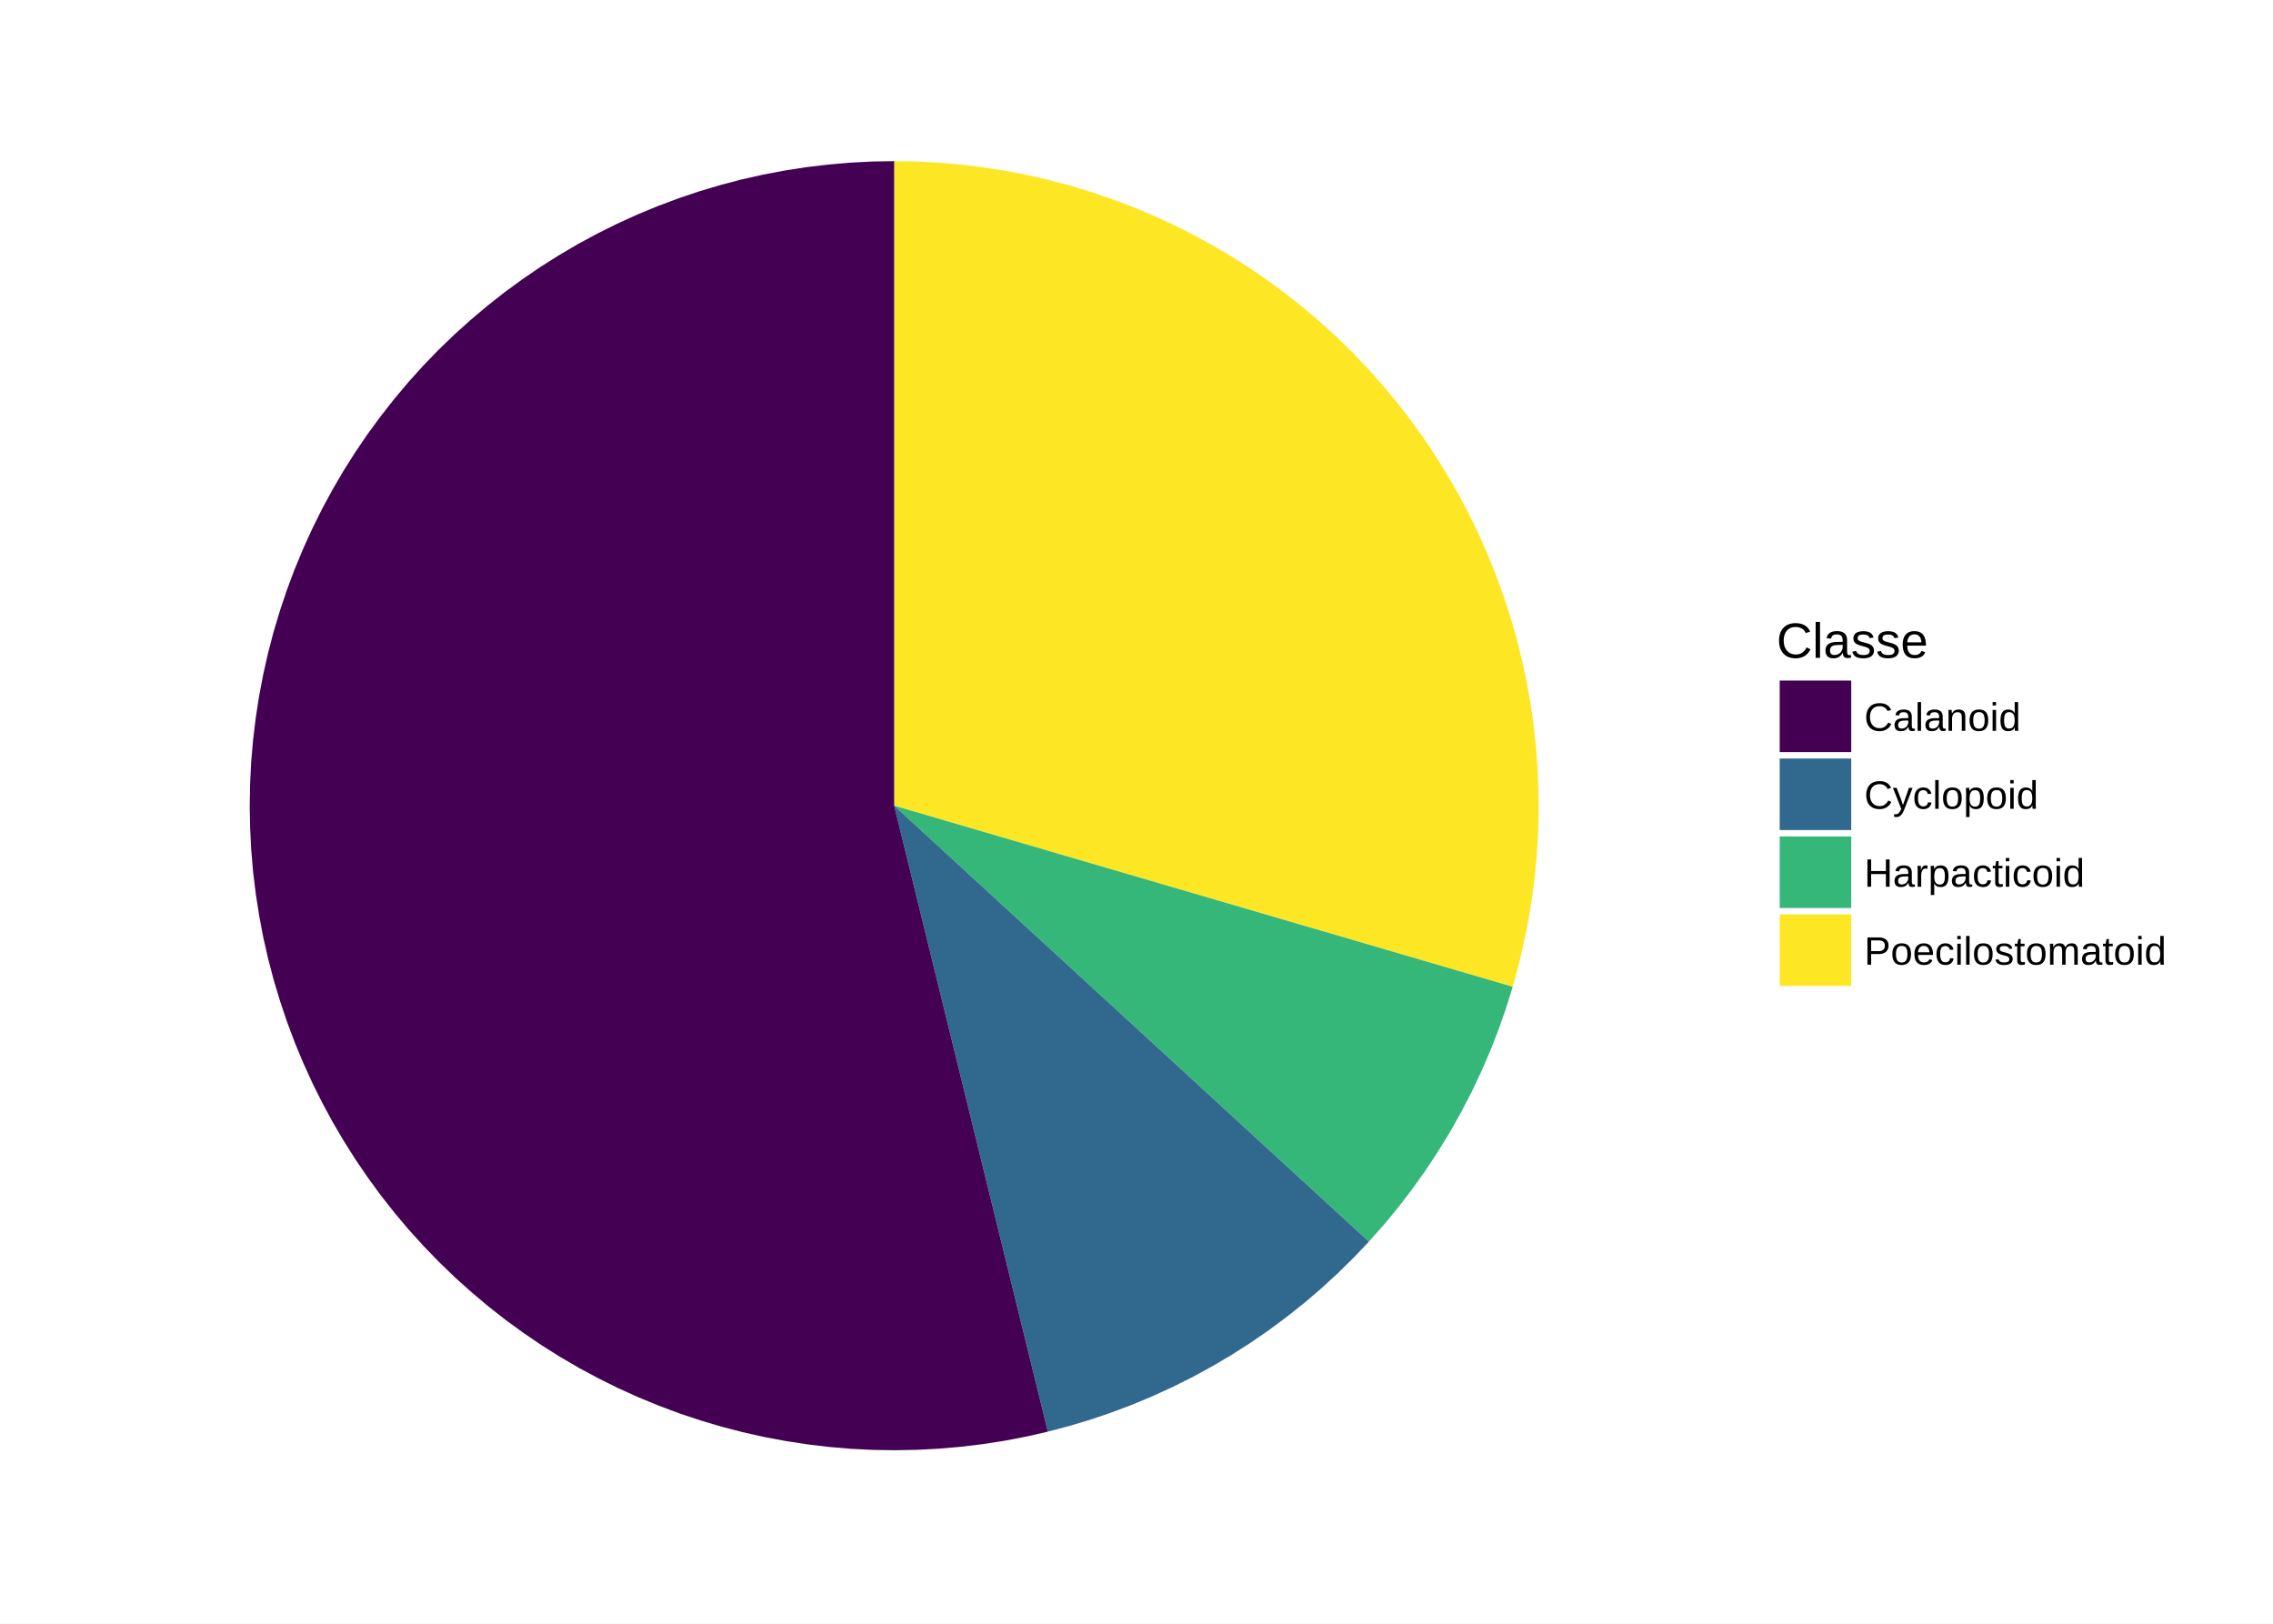
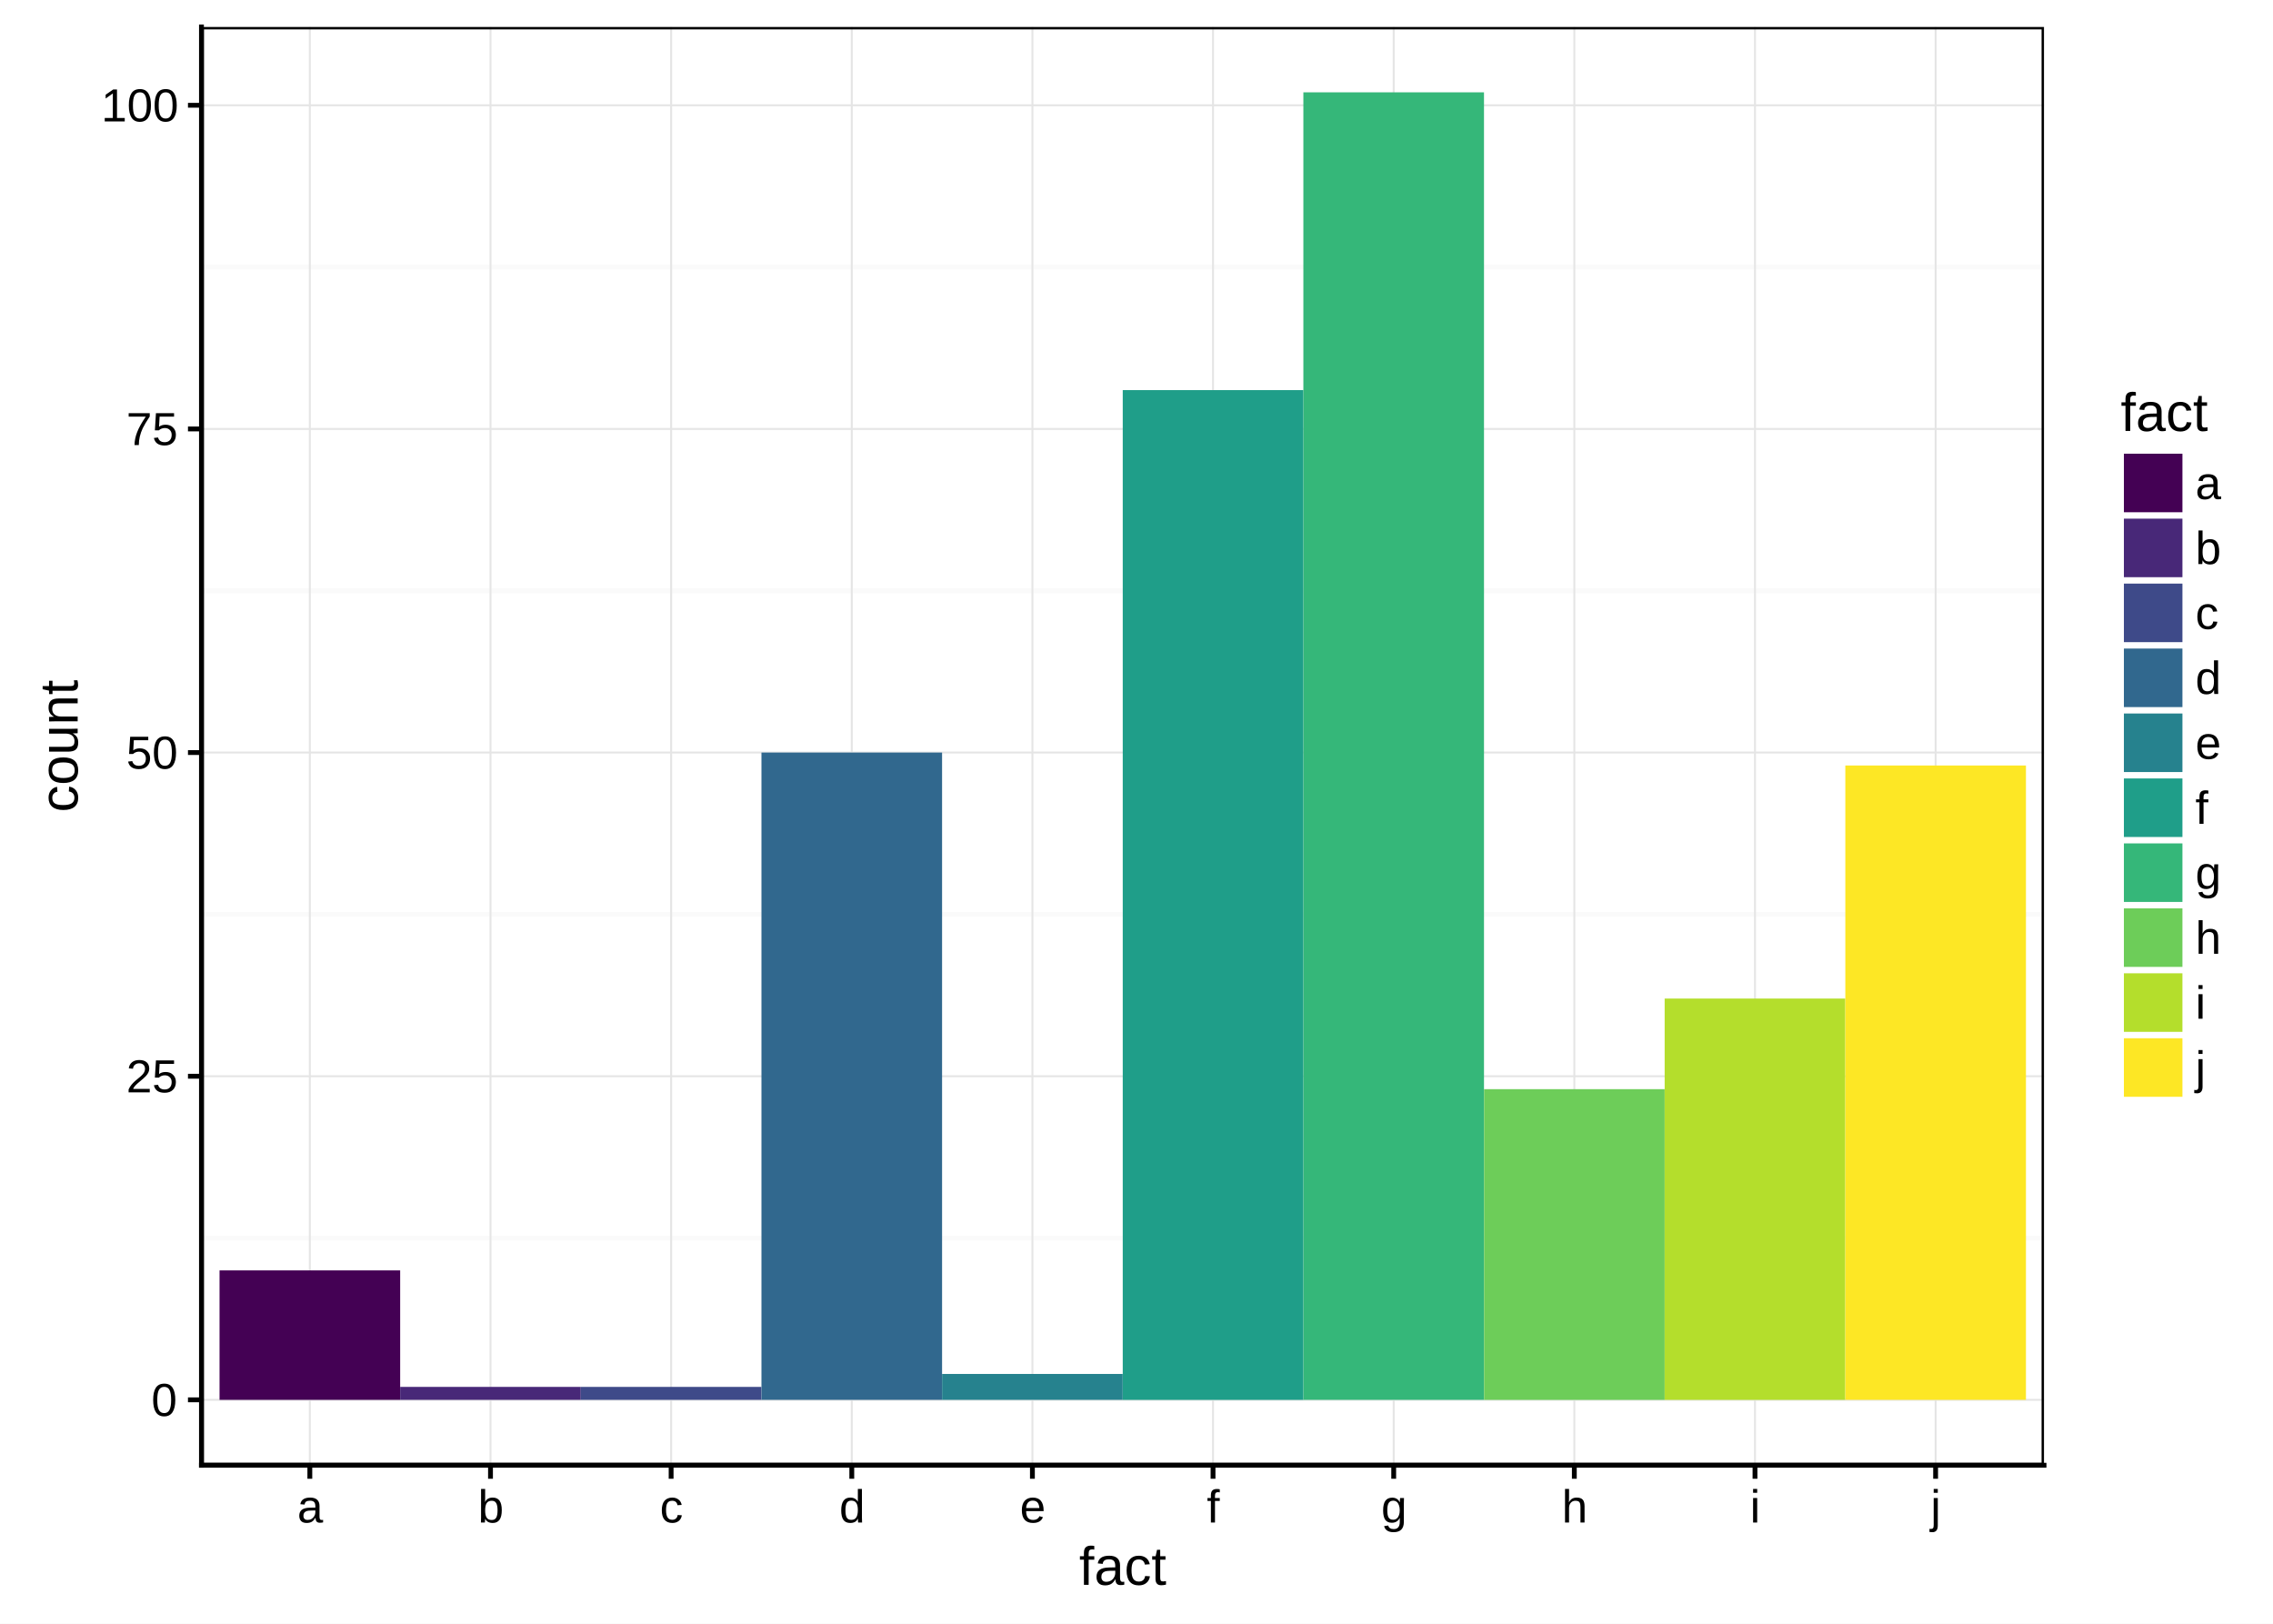
<svg xmlns="http://www.w3.org/2000/svg" viewBox="0 0 504.00 360.00">
  <defs>
    <style type="text/css">
    line, polyline, path, rect, circle {
      fill: none;
      stroke: #000000;
      stroke-linecap: round;
      stroke-linejoin: round;
      stroke-miterlimit: 10.00;
    }
  </style>
  </defs>
  <rect width="100%" height="100%" style="stroke: none; fill: #FFFFFF;" />
+   <rect x="0.00" y="0.00" width="504.00" height="360.00" style="stroke-width: 0.00; stroke: none;" />
  <defs>
-     <clipPath id="cpMTYuOTAzNHw0ODcuMDk3fDM2MHww">
-       <rect x="16.90" y="0.00" width="470.19" height="360.00" />
+     <clipPath id="cpNDQuNjcwM3w0NTMuMjI1fDMyNC44NTh8NS45Nzc1OA==">
+       <rect x="44.67" y="5.98" width="408.55" height="318.88" />
    </clipPath>
  </defs>
+   <rect x="44.67" y="5.98" width="408.55" height="318.88" style="stroke-width: 0.00; stroke: none; fill: #FFFFFF;" clip-path="url(#cpNDQuNjcwM3w0NTMuMjI1fDMyNC44NTh8NS45Nzc1OA==)" />
+   <polyline points="44.67,274.49 453.23,274.49 " style="stroke-width: 1.07; stroke: #FAFAFA; stroke-linecap: butt;" clip-path="url(#cpNDQuNjcwM3w0NTMuMjI1fDMyNC44NTh8NS45Nzc1OA==)" />
+   <polyline points="44.67,202.73 453.23,202.73 " style="stroke-width: 1.07; stroke: #FAFAFA; stroke-linecap: butt;" clip-path="url(#cpNDQuNjcwM3w0NTMuMjI1fDMyNC44NTh8NS45Nzc1OA==)" />
+   <polyline points="44.67,130.98 453.23,130.98 " style="stroke-width: 1.07; stroke: #FAFAFA; stroke-linecap: butt;" clip-path="url(#cpNDQuNjcwM3w0NTMuMjI1fDMyNC44NTh8NS45Nzc1OA==)" />
+   <polyline points="44.67,59.22 453.23,59.22 " style="stroke-width: 1.07; stroke: #FAFAFA; stroke-linecap: butt;" clip-path="url(#cpNDQuNjcwM3w0NTMuMjI1fDMyNC44NTh8NS45Nzc1OA==)" />
+   <polyline points="44.67,310.36 453.23,310.36 " style="stroke-width: 0.43; stroke: #E5E5E5; stroke-linecap: butt;" clip-path="url(#cpNDQuNjcwM3w0NTMuMjI1fDMyNC44NTh8NS45Nzc1OA==)" />
+   <polyline points="44.67,238.61 453.23,238.61 " style="stroke-width: 0.43; stroke: #E5E5E5; stroke-linecap: butt;" clip-path="url(#cpNDQuNjcwM3w0NTMuMjI1fDMyNC44NTh8NS45Nzc1OA==)" />
+   <polyline points="44.67,166.85 453.23,166.85 " style="stroke-width: 0.43; stroke: #E5E5E5; stroke-linecap: butt;" clip-path="url(#cpNDQuNjcwM3w0NTMuMjI1fDMyNC44NTh8NS45Nzc1OA==)" />
+   <polyline points="44.67,95.10 453.23,95.10 " style="stroke-width: 0.43; stroke: #E5E5E5; stroke-linecap: butt;" clip-path="url(#cpNDQuNjcwM3w0NTMuMjI1fDMyNC44NTh8NS45Nzc1OA==)" />
+   <polyline points="44.67,23.34 453.23,23.34 " style="stroke-width: 0.43; stroke: #E5E5E5; stroke-linecap: butt;" clip-path="url(#cpNDQuNjcwM3w0NTMuMjI1fDMyNC44NTh8NS45Nzc1OA==)" />
+   <polyline points="68.70,324.86 68.70,5.98 " style="stroke-width: 0.43; stroke: #E5E5E5; stroke-linecap: butt;" clip-path="url(#cpNDQuNjcwM3w0NTMuMjI1fDMyNC44NTh8NS45Nzc1OA==)" />
+   <polyline points="108.76,324.86 108.76,5.98 " style="stroke-width: 0.43; stroke: #E5E5E5; stroke-linecap: butt;" clip-path="url(#cpNDQuNjcwM3w0NTMuMjI1fDMyNC44NTh8NS45Nzc1OA==)" />
+   <polyline points="148.81,324.86 148.81,5.98 " style="stroke-width: 0.43; stroke: #E5E5E5; stroke-linecap: butt;" clip-path="url(#cpNDQuNjcwM3w0NTMuMjI1fDMyNC44NTh8NS45Nzc1OA==)" />
+   <polyline points="188.87,324.86 188.87,5.98 " style="stroke-width: 0.43; stroke: #E5E5E5; stroke-linecap: butt;" clip-path="url(#cpNDQuNjcwM3w0NTMuMjI1fDMyNC44NTh8NS45Nzc1OA==)" />
+   <polyline points="228.92,324.86 228.92,5.98 " style="stroke-width: 0.43; stroke: #E5E5E5; stroke-linecap: butt;" clip-path="url(#cpNDQuNjcwM3w0NTMuMjI1fDMyNC44NTh8NS45Nzc1OA==)" />
+   <polyline points="268.97,324.86 268.97,5.98 " style="stroke-width: 0.43; stroke: #E5E5E5; stroke-linecap: butt;" clip-path="url(#cpNDQuNjcwM3w0NTMuMjI1fDMyNC44NTh8NS45Nzc1OA==)" />
+   <polyline points="309.03,324.86 309.03,5.98 " style="stroke-width: 0.43; stroke: #E5E5E5; stroke-linecap: butt;" clip-path="url(#cpNDQuNjcwM3w0NTMuMjI1fDMyNC44NTh8NS45Nzc1OA==)" />
+   <polyline points="349.08,324.86 349.08,5.98 " style="stroke-width: 0.43; stroke: #E5E5E5; stroke-linecap: butt;" clip-path="url(#cpNDQuNjcwM3w0NTMuMjI1fDMyNC44NTh8NS45Nzc1OA==)" />
+   <polyline points="389.14,324.86 389.14,5.98 " style="stroke-width: 0.43; stroke: #E5E5E5; stroke-linecap: butt;" clip-path="url(#cpNDQuNjcwM3w0NTMuMjI1fDMyNC44NTh8NS45Nzc1OA==)" />
+   <polyline points="429.19,324.86 429.19,5.98 " style="stroke-width: 0.43; stroke: #E5E5E5; stroke-linecap: butt;" clip-path="url(#cpNDQuNjcwM3w0NTMuMjI1fDMyNC44NTh8NS45Nzc1OA==)" />
+   <rect x="48.68" y="281.66" width="40.05" height="28.70" style="stroke-width: 1.07; stroke: none; stroke-linecap: butt; fill: #440154;" clip-path="url(#cpNDQuNjcwM3w0NTMuMjI1fDMyNC44NTh8NS45Nzc1OA==)" />
+   <rect x="88.73" y="307.49" width="40.05" height="2.87" style="stroke-width: 1.07; stroke: none; stroke-linecap: butt; fill: #482878;" clip-path="url(#cpNDQuNjcwM3w0NTMuMjI1fDMyNC44NTh8NS45Nzc1OA==)" />
+   <rect x="128.78" y="307.49" width="40.05" height="2.87" style="stroke-width: 1.07; stroke: none; stroke-linecap: butt; fill: #3E4A89;" clip-path="url(#cpNDQuNjcwM3w0NTMuMjI1fDMyNC44NTh8NS45Nzc1OA==)" />
+   <rect x="168.84" y="166.85" width="40.05" height="143.51" style="stroke-width: 1.07; stroke: none; stroke-linecap: butt; fill: #31688E;" clip-path="url(#cpNDQuNjcwM3w0NTMuMjI1fDMyNC44NTh8NS45Nzc1OA==)" />
+   <rect x="208.89" y="304.62" width="40.05" height="5.74" style="stroke-width: 1.07; stroke: none; stroke-linecap: butt; fill: #26828E;" clip-path="url(#cpNDQuNjcwM3w0NTMuMjI1fDMyNC44NTh8NS45Nzc1OA==)" />
+   <rect x="248.95" y="86.49" width="40.05" height="223.88" style="stroke-width: 1.07; stroke: none; stroke-linecap: butt; fill: #1F9E89;" clip-path="url(#cpNDQuNjcwM3w0NTMuMjI1fDMyNC44NTh8NS45Nzc1OA==)" />
+   <rect x="289.00" y="20.47" width="40.05" height="289.89" style="stroke-width: 1.07; stroke: none; stroke-linecap: butt; fill: #35B779;" clip-path="url(#cpNDQuNjcwM3w0NTMuMjI1fDMyNC44NTh8NS45Nzc1OA==)" />
+   <rect x="329.06" y="241.48" width="40.05" height="68.89" style="stroke-width: 1.07; stroke: none; stroke-linecap: butt; fill: #6DCD59;" clip-path="url(#cpNDQuNjcwM3w0NTMuMjI1fDMyNC44NTh8NS45Nzc1OA==)" />
+   <rect x="369.11" y="221.39" width="40.05" height="88.98" style="stroke-width: 1.07; stroke: none; stroke-linecap: butt; fill: #B4DE2C;" clip-path="url(#cpNDQuNjcwM3w0NTMuMjI1fDMyNC44NTh8NS45Nzc1OA==)" />
+   <rect x="409.17" y="169.72" width="40.05" height="140.64" style="stroke-width: 1.07; stroke: none; stroke-linecap: butt; fill: #FDE725;" clip-path="url(#cpNDQuNjcwM3w0NTMuMjI1fDMyNC44NTh8NS45Nzc1OA==)" />
+   <rect x="44.67" y="5.98" width="408.55" height="318.88" style="stroke-width: 1.07;" clip-path="url(#cpNDQuNjcwM3w0NTMuMjI1fDMyNC44NTh8NS45Nzc1OA==)" />
  <defs>
    <clipPath id="cpMHw1MDR8MzYwfDA=">
      <rect x="0.00" y="0.00" width="504.00" height="360.00" />
    </clipPath>
  </defs>
-   <defs>
-     <clipPath id="cpMTkuNjQzMXwzNzYuOTAzfDM1Ny4yNnww">
-       <rect x="19.64" y="0.00" width="357.26" height="357.26" />
-     </clipPath>
-   </defs>
-   <polyline points="198.27,178.63 203.00,180.01 207.73,181.40 212.46,182.78 217.19,184.17 221.92,185.55 226.65,186.94 231.38,188.32 236.11,189.71 240.84,191.09 245.57,192.48 250.29,193.86 255.02,195.24 259.75,196.63 264.48,198.01 269.21,199.40 273.94,200.78 278.67,202.17 283.40,203.55 288.13,204.94 292.86,206.32 297.59,207.70 302.32,209.09 307.05,210.47 311.77,211.86 316.50,213.24 321.23,214.63 325.96,216.01 330.69,217.40 335.42,218.78 336.72,214.05 337.85,209.27 338.82,204.45 339.63,199.61 340.27,194.74 340.74,189.85 341.04,184.95 341.17,180.04 341.13,175.13 340.93,170.23 340.56,165.33 340.02,160.45 339.31,155.59 338.43,150.76 337.39,145.96 336.19,141.20 334.82,136.49 333.29,131.82 331.60,127.21 329.76,122.66 327.76,118.17 325.61,113.76 323.30,109.42 320.85,105.17 318.25,101.00 315.52,96.92 312.64,92.95 309.63,89.07 306.49,85.29 303.21,81.63 299.82,78.08 296.31,74.65 292.68,71.35 288.93,68.17 285.09,65.12 281.13,62.20 277.09,59.42 272.94,56.79 268.71,54.29 264.40,51.95 260.01,49.75 255.54,47.70 251.01,45.81 246.42,44.08 241.77,42.51 237.07,41.09 232.32,39.84 227.53,38.75 222.71,37.83 217.85,37.07 212.98,36.48 208.09,36.06 203.18,35.81 198.27,35.73 198.27,40.65 198.27,45.58 198.27,50.51 198.27,55.44 198.27,60.36 198.27,65.29 198.27,70.22 198.27,75.15 198.27,80.08 198.27,85.00 198.27,89.93 198.27,94.86 198.27,99.79 198.27,104.71 198.27,109.64 198.27,114.57 198.27,119.50 198.27,124.43 198.27,129.35 198.27,134.28 198.27,139.21 198.27,144.14 198.27,149.06 198.27,153.99 198.27,158.92 198.27,163.85 198.27,168.77 198.27,173.70 198.27,178.63 198.27,178.63 " style="stroke-width: 1.07; stroke: none; fill: #FDE725;" clip-path="url(#cpMTkuNjQzMXwzNzYuOTAzfDM1Ny4yNnww)" />
-   <polyline points="198.27,178.63 201.90,181.96 205.53,185.30 209.16,188.63 212.79,191.96 216.42,195.30 220.05,198.63 223.68,201.96 227.31,205.29 230.94,208.63 234.57,211.96 238.20,215.29 241.83,218.63 245.46,221.96 249.09,225.29 252.72,228.62 256.35,231.96 259.98,235.29 263.61,238.62 267.24,241.96 270.86,245.29 274.49,248.62 278.12,251.96 281.75,255.29 285.38,258.62 289.01,261.95 292.64,265.29 296.27,268.62 299.90,271.95 303.53,275.29 306.87,271.52 310.07,267.64 313.14,263.64 316.06,259.54 318.84,255.34 321.47,251.05 323.94,246.66 326.26,242.20 328.42,237.65 330.42,233.03 332.25,228.34 333.92,223.59 335.42,218.78 330.69,217.40 325.96,216.01 321.23,214.63 316.50,213.24 311.77,211.86 307.05,210.47 302.32,209.09 297.59,207.70 292.86,206.32 288.13,204.94 283.40,203.55 278.67,202.17 273.94,200.78 269.21,199.40 264.48,198.01 259.75,196.63 255.02,195.24 250.29,193.86 245.57,192.48 240.84,191.09 236.11,189.71 231.38,188.32 226.65,186.94 221.92,185.55 217.19,184.17 212.46,182.78 207.73,181.40 203.00,180.01 198.27,178.63 198.27,178.63 " style="stroke-width: 1.07; stroke: none; fill: #35B779;" clip-path="url(#cpMTkuNjQzMXwzNzYuOTAzfDM1Ny4yNnww)" />
-   <polyline points="198.27,178.63 199.45,183.42 200.62,188.20 201.80,192.99 202.97,197.77 204.15,202.56 205.32,207.34 206.50,212.13 207.67,216.91 208.85,221.70 210.02,226.49 211.20,231.27 212.37,236.06 213.55,240.84 214.72,245.63 215.90,250.41 217.07,255.20 218.25,259.99 219.42,264.77 220.60,269.56 221.77,274.34 222.95,279.13 224.12,283.91 225.30,288.70 226.47,293.48 227.65,298.27 228.82,303.06 230.00,307.84 231.17,312.63 232.35,317.41 237.12,316.15 241.85,314.73 246.52,313.14 251.14,311.40 255.69,309.49 260.18,307.43 264.59,305.22 268.92,302.85 273.17,300.34 277.33,297.68 281.39,294.88 285.35,291.94 289.22,288.86 292.97,285.66 296.61,282.32 300.13,278.86 303.53,275.29 299.90,271.95 296.27,268.62 292.64,265.29 289.01,261.95 285.38,258.62 281.75,255.29 278.12,251.96 274.49,248.62 270.86,245.29 267.24,241.96 263.61,238.62 259.98,235.29 256.35,231.96 252.72,228.62 249.09,225.29 245.46,221.96 241.83,218.63 238.20,215.29 234.57,211.96 230.94,208.63 227.31,205.29 223.68,201.96 220.05,198.63 216.42,195.30 212.79,191.96 209.16,188.63 205.53,185.30 201.90,181.96 198.27,178.63 198.27,178.63 " style="stroke-width: 1.07; stroke: none; fill: #31688E;" clip-path="url(#cpMTkuNjQzMXwzNzYuOTAzfDM1Ny4yNnww)" />
-   <polyline points="198.27,178.63 198.27,173.70 198.27,168.77 198.27,163.85 198.27,158.92 198.27,153.99 198.27,149.06 198.27,144.14 198.27,139.21 198.27,134.28 198.27,129.35 198.27,124.43 198.27,119.50 198.27,114.57 198.27,109.64 198.27,104.71 198.27,99.79 198.27,94.86 198.27,89.93 198.27,85.00 198.27,80.08 198.27,75.15 198.27,70.22 198.27,65.29 198.27,60.36 198.27,55.44 198.27,50.51 198.27,45.58 198.27,40.65 198.27,35.73 193.39,35.81 188.52,36.06 183.65,36.48 178.80,37.06 173.98,37.81 169.18,38.72 164.42,39.79 159.70,41.03 155.02,42.43 150.39,43.99 145.82,45.70 141.31,47.57 136.87,49.59 132.50,51.76 128.20,54.08 123.99,56.55 119.86,59.16 115.83,61.91 111.89,64.79 108.05,67.81 104.32,70.96 100.69,74.23 97.18,77.62 93.79,81.13 90.52,84.76 87.38,88.50 84.37,92.34 81.48,96.28 78.74,100.31 76.13,104.44 73.67,108.66 71.35,112.96 69.18,117.33 67.17,121.77 65.30,126.29 63.59,130.86 62.04,135.49 60.64,140.17 59.41,144.89 58.34,149.65 57.43,154.45 56.69,159.27 56.11,164.12 55.69,168.99 55.45,173.86 55.37,178.74 55.46,183.63 55.71,188.50 56.13,193.37 56.72,198.21 57.47,203.04 58.38,207.83 59.46,212.59 60.70,217.31 62.11,221.99 63.67,226.62 65.38,231.19 67.26,235.70 69.28,240.14 71.46,244.51 73.78,248.80 76.25,253.01 78.87,257.14 81.62,261.17 84.50,265.11 87.52,268.94 90.67,272.67 93.95,276.29 97.35,279.80 100.86,283.19 104.49,286.45 108.23,289.60 112.07,292.61 116.01,295.48 120.05,298.23 124.18,300.83 128.40,303.29 132.70,305.60 137.08,307.77 141.52,309.78 146.04,311.64 150.61,313.35 155.24,314.90 159.92,316.29 164.64,317.52 169.41,318.59 174.21,319.49 179.03,320.23 183.88,320.81 188.74,321.22 193.62,321.46 198.50,321.53 203.38,321.44 208.26,321.18 213.12,320.76 217.97,320.17 222.79,319.42 227.59,318.50 232.35,317.41 231.17,312.63 230.00,307.84 228.82,303.06 227.65,298.27 226.47,293.48 225.30,288.70 224.12,283.91 222.95,279.13 221.77,274.34 220.60,269.56 219.42,264.77 218.25,259.99 217.07,255.20 215.90,250.41 214.72,245.63 213.55,240.84 212.37,236.06 211.20,231.27 210.02,226.49 208.85,221.70 207.67,216.91 206.50,212.13 205.32,207.34 204.15,202.56 202.97,197.77 201.80,192.99 200.62,188.20 199.45,183.42 198.27,178.63 198.27,178.63 " style="stroke-width: 1.07; stroke: none; fill: #440154;" clip-path="url(#cpMTkuNjQzMXwzNzYuOTAzfDM1Ny4yNnww)" />
-   <defs>
-     <clipPath id="cpMHw1MDR8MzYwfDA=">
-       <rect x="0.00" y="0.00" width="504.00" height="360.00" />
-     </clipPath>
-   </defs>
+   <polyline points="44.67,324.86 44.67,5.98 " style="stroke-width: 1.07; stroke-linecap: square;" clip-path="url(#cpMHw1MDR8MzYwfDA=)" />
  <g clip-path="url(#cpMHw1MDR8MzYwfDA=)">
-     <text x="393.91" y="145.85" style="font-size: 11.00px; font-family: Arial;" textLength="33.62px" lengthAdjust="spacingAndGlyphs">Classe</text>
-   </g>
-   <rect x="394.62" y="150.89" width="15.86" height="15.86" style="stroke-width: 1.07; stroke: none; stroke-linejoin: miter; fill: #440154;" clip-path="url(#cpMHw1MDR8MzYwfDA=)" />
-   <rect x="394.62" y="168.17" width="15.86" height="15.86" style="stroke-width: 1.07; stroke: none; stroke-linejoin: miter; fill: #31688E;" clip-path="url(#cpMHw1MDR8MzYwfDA=)" />
-   <rect x="394.62" y="185.45" width="15.86" height="15.86" style="stroke-width: 1.07; stroke: none; stroke-linejoin: miter; fill: #35B779;" clip-path="url(#cpMHw1MDR8MzYwfDA=)" />
-   <rect x="394.62" y="202.73" width="15.86" height="15.86" style="stroke-width: 1.07; stroke: none; stroke-linejoin: miter; fill: #FDE725;" clip-path="url(#cpMHw1MDR8MzYwfDA=)" />
-   <g clip-path="url(#cpMHw1MDR8MzYwfDA=)">
-     <text x="413.35" y="162.04" style="font-size: 8.80px; font-family: Arial;" textLength="35.53px" lengthAdjust="spacingAndGlyphs">Calanoid</text>
+     <text x="33.56" y="313.94" style="font-size: 10.28px; font-family: Arial;" textLength="5.56px" lengthAdjust="spacingAndGlyphs">0</text>
  </g>
  <g clip-path="url(#cpMHw1MDR8MzYwfDA=)">
-     <text x="413.35" y="179.32" style="font-size: 8.80px; font-family: Arial;" textLength="39.52px" lengthAdjust="spacingAndGlyphs">Cyclopoid</text>
+     <text x="28.00" y="242.19" style="font-size: 10.28px; font-family: Arial;" textLength="11.12px" lengthAdjust="spacingAndGlyphs">25</text>
  </g>
  <g clip-path="url(#cpMHw1MDR8MzYwfDA=)">
-     <text x="413.35" y="196.60" style="font-size: 8.80px; font-family: Arial;" textLength="50.02px" lengthAdjust="spacingAndGlyphs">Harpacticoid</text>
+     <text x="28.00" y="170.43" style="font-size: 10.28px; font-family: Arial;" textLength="11.12px" lengthAdjust="spacingAndGlyphs">50</text>
  </g>
  <g clip-path="url(#cpMHw1MDR8MzYwfDA=)">
-     <text x="413.35" y="213.88" style="font-size: 8.80px; font-family: Arial;" textLength="68.54px" lengthAdjust="spacingAndGlyphs">Poecilostomatoid</text>
+     <text x="28.00" y="98.68" style="font-size: 10.28px; font-family: Arial;" textLength="11.12px" lengthAdjust="spacingAndGlyphs">75</text>
+   </g>
+   <g clip-path="url(#cpMHw1MDR8MzYwfDA=)">
+     <text x="22.44" y="26.92" style="font-size: 10.28px; font-family: Arial;" textLength="16.68px" lengthAdjust="spacingAndGlyphs">100</text>
+   </g>
+   <polyline points="41.68,310.36 44.67,310.36 " style="stroke-width: 1.07; stroke-linecap: butt;" clip-path="url(#cpMHw1MDR8MzYwfDA=)" />
+   <polyline points="41.68,238.61 44.67,238.61 " style="stroke-width: 1.07; stroke-linecap: butt;" clip-path="url(#cpMHw1MDR8MzYwfDA=)" />
+   <polyline points="41.68,166.85 44.67,166.85 " style="stroke-width: 1.07; stroke-linecap: butt;" clip-path="url(#cpMHw1MDR8MzYwfDA=)" />
+   <polyline points="41.68,95.10 44.67,95.10 " style="stroke-width: 1.07; stroke-linecap: butt;" clip-path="url(#cpMHw1MDR8MzYwfDA=)" />
+   <polyline points="41.68,23.34 44.67,23.34 " style="stroke-width: 1.07; stroke-linecap: butt;" clip-path="url(#cpMHw1MDR8MzYwfDA=)" />
+   <polyline points="44.67,324.86 453.23,324.86 " style="stroke-width: 1.07; stroke-linecap: square;" clip-path="url(#cpMHw1MDR8MzYwfDA=)" />
+   <polyline points="68.70,327.85 68.70,324.86 " style="stroke-width: 1.07; stroke-linecap: butt;" clip-path="url(#cpMHw1MDR8MzYwfDA=)" />
+   <polyline points="108.76,327.85 108.76,324.86 " style="stroke-width: 1.07; stroke-linecap: butt;" clip-path="url(#cpMHw1MDR8MzYwfDA=)" />
+   <polyline points="148.81,327.85 148.81,324.86 " style="stroke-width: 1.07; stroke-linecap: butt;" clip-path="url(#cpMHw1MDR8MzYwfDA=)" />
+   <polyline points="188.87,327.85 188.87,324.86 " style="stroke-width: 1.07; stroke-linecap: butt;" clip-path="url(#cpMHw1MDR8MzYwfDA=)" />
+   <polyline points="228.92,327.85 228.92,324.86 " style="stroke-width: 1.07; stroke-linecap: butt;" clip-path="url(#cpMHw1MDR8MzYwfDA=)" />
+   <polyline points="268.97,327.85 268.97,324.86 " style="stroke-width: 1.07; stroke-linecap: butt;" clip-path="url(#cpMHw1MDR8MzYwfDA=)" />
+   <polyline points="309.03,327.85 309.03,324.86 " style="stroke-width: 1.07; stroke-linecap: butt;" clip-path="url(#cpMHw1MDR8MzYwfDA=)" />
+   <polyline points="349.08,327.85 349.08,324.86 " style="stroke-width: 1.07; stroke-linecap: butt;" clip-path="url(#cpMHw1MDR8MzYwfDA=)" />
+   <polyline points="389.14,327.85 389.14,324.86 " style="stroke-width: 1.07; stroke-linecap: butt;" clip-path="url(#cpMHw1MDR8MzYwfDA=)" />
+   <polyline points="429.19,327.85 429.19,324.86 " style="stroke-width: 1.07; stroke-linecap: butt;" clip-path="url(#cpMHw1MDR8MzYwfDA=)" />
+   <g clip-path="url(#cpMHw1MDR8MzYwfDA=)">
+     <text x="65.92" y="337.56" style="font-size: 10.28px; font-family: Arial;" textLength="5.56px" lengthAdjust="spacingAndGlyphs">a</text>
+   </g>
+   <g clip-path="url(#cpMHw1MDR8MzYwfDA=)">
+     <text x="105.98" y="337.56" style="font-size: 10.28px; font-family: Arial;" textLength="5.56px" lengthAdjust="spacingAndGlyphs">b</text>
+   </g>
+   <g clip-path="url(#cpMHw1MDR8MzYwfDA=)">
+     <text x="146.31" y="337.56" style="font-size: 10.28px; font-family: Arial;" textLength="5.00px" lengthAdjust="spacingAndGlyphs">c</text>
+   </g>
+   <g clip-path="url(#cpMHw1MDR8MzYwfDA=)">
+     <text x="186.09" y="337.56" style="font-size: 10.28px; font-family: Arial;" textLength="5.56px" lengthAdjust="spacingAndGlyphs">d</text>
+   </g>
+   <g clip-path="url(#cpMHw1MDR8MzYwfDA=)">
+     <text x="226.14" y="337.56" style="font-size: 10.28px; font-family: Arial;" textLength="5.56px" lengthAdjust="spacingAndGlyphs">e</text>
+   </g>
+   <g clip-path="url(#cpMHw1MDR8MzYwfDA=)">
+     <text x="267.59" y="337.56" style="font-size: 10.28px; font-family: Arial;" textLength="2.78px" lengthAdjust="spacingAndGlyphs">f</text>
+   </g>
+   <g clip-path="url(#cpMHw1MDR8MzYwfDA=)">
+     <text x="306.25" y="337.56" style="font-size: 10.28px; font-family: Arial;" textLength="5.56px" lengthAdjust="spacingAndGlyphs">g</text>
+   </g>
+   <g clip-path="url(#cpMHw1MDR8MzYwfDA=)">
+     <text x="346.30" y="337.56" style="font-size: 10.28px; font-family: Arial;" textLength="5.56px" lengthAdjust="spacingAndGlyphs">h</text>
+   </g>
+   <g clip-path="url(#cpMHw1MDR8MzYwfDA=)">
+     <text x="388.03" y="337.56" style="font-size: 10.28px; font-family: Arial;" textLength="2.22px" lengthAdjust="spacingAndGlyphs">i</text>
+   </g>
+   <g clip-path="url(#cpMHw1MDR8MzYwfDA=)">
+     <text x="428.08" y="337.56" style="font-size: 10.28px; font-family: Arial;" textLength="2.22px" lengthAdjust="spacingAndGlyphs">j</text>
+   </g>
+   <g clip-path="url(#cpMHw1MDR8MzYwfDA=)">
+     <text x="239.28" y="351.37" style="font-size: 12.00px; font-family: Arial;" textLength="19.34px" lengthAdjust="spacingAndGlyphs">fact</text>
+   </g>
+   <g clip-path="url(#cpMHw1MDR8MzYwfDA=)">
+     <text transform="translate(17.22,180.10) rotate(-90)" style="font-size: 12.00px; font-family: Arial;" textLength="29.36px" lengthAdjust="spacingAndGlyphs">count</text>
+   </g>
+   <rect x="464.56" y="81.28" width="33.46" height="168.27" style="stroke-width: 0.75; stroke: none; fill: #FFFFFF;" clip-path="url(#cpMHw1MDR8MzYwfDA=)" />
+   <g clip-path="url(#cpMHw1MDR8MzYwfDA=)">
+     <text x="470.23" y="95.55" style="font-size: 12.00px; font-family: Arial;" textLength="19.34px" lengthAdjust="spacingAndGlyphs">fact</text>
+   </g>
+   <rect x="470.94" y="100.59" width="12.98" height="12.98" style="stroke-width: 1.07; stroke: none; stroke-linejoin: miter; fill: #440154;" clip-path="url(#cpMHw1MDR8MzYwfDA=)" />
+   <rect x="470.94" y="114.99" width="12.98" height="12.98" style="stroke-width: 1.07; stroke: none; stroke-linejoin: miter; fill: #482878;" clip-path="url(#cpMHw1MDR8MzYwfDA=)" />
+   <rect x="470.94" y="129.39" width="12.98" height="12.98" style="stroke-width: 1.07; stroke: none; stroke-linejoin: miter; fill: #3E4A89;" clip-path="url(#cpMHw1MDR8MzYwfDA=)" />
+   <rect x="470.94" y="143.79" width="12.98" height="12.98" style="stroke-width: 1.07; stroke: none; stroke-linejoin: miter; fill: #31688E;" clip-path="url(#cpMHw1MDR8MzYwfDA=)" />
+   <rect x="470.94" y="158.19" width="12.98" height="12.98" style="stroke-width: 1.07; stroke: none; stroke-linejoin: miter; fill: #26828E;" clip-path="url(#cpMHw1MDR8MzYwfDA=)" />
+   <rect x="470.94" y="172.59" width="12.98" height="12.98" style="stroke-width: 1.07; stroke: none; stroke-linejoin: miter; fill: #1F9E89;" clip-path="url(#cpMHw1MDR8MzYwfDA=)" />
+   <rect x="470.94" y="186.99" width="12.98" height="12.98" style="stroke-width: 1.07; stroke: none; stroke-linejoin: miter; fill: #35B779;" clip-path="url(#cpMHw1MDR8MzYwfDA=)" />
+   <rect x="470.94" y="201.39" width="12.98" height="12.98" style="stroke-width: 1.07; stroke: none; stroke-linejoin: miter; fill: #6DCD59;" clip-path="url(#cpMHw1MDR8MzYwfDA=)" />
+   <rect x="470.94" y="215.79" width="12.98" height="12.98" style="stroke-width: 1.07; stroke: none; stroke-linejoin: miter; fill: #B4DE2C;" clip-path="url(#cpMHw1MDR8MzYwfDA=)" />
+   <rect x="470.94" y="230.19" width="12.98" height="12.98" style="stroke-width: 1.07; stroke: none; stroke-linejoin: miter; fill: #FDE725;" clip-path="url(#cpMHw1MDR8MzYwfDA=)" />
+   <g clip-path="url(#cpMHw1MDR8MzYwfDA=)">
+     <text x="486.79" y="110.66" style="font-size: 10.28px; font-family: Arial;" textLength="5.56px" lengthAdjust="spacingAndGlyphs">a</text>
+   </g>
+   <g clip-path="url(#cpMHw1MDR8MzYwfDA=)">
+     <text x="486.79" y="125.06" style="font-size: 10.28px; font-family: Arial;" textLength="5.56px" lengthAdjust="spacingAndGlyphs">b</text>
+   </g>
+   <g clip-path="url(#cpMHw1MDR8MzYwfDA=)">
+     <text x="486.79" y="139.46" style="font-size: 10.28px; font-family: Arial;" textLength="5.00px" lengthAdjust="spacingAndGlyphs">c</text>
+   </g>
+   <g clip-path="url(#cpMHw1MDR8MzYwfDA=)">
+     <text x="486.79" y="153.86" style="font-size: 10.28px; font-family: Arial;" textLength="5.56px" lengthAdjust="spacingAndGlyphs">d</text>
+   </g>
+   <g clip-path="url(#cpMHw1MDR8MzYwfDA=)">
+     <text x="486.79" y="168.26" style="font-size: 10.28px; font-family: Arial;" textLength="5.56px" lengthAdjust="spacingAndGlyphs">e</text>
+   </g>
+   <g clip-path="url(#cpMHw1MDR8MzYwfDA=)">
+     <text x="486.79" y="182.66" style="font-size: 10.28px; font-family: Arial;" textLength="2.78px" lengthAdjust="spacingAndGlyphs">f</text>
+   </g>
+   <g clip-path="url(#cpMHw1MDR8MzYwfDA=)">
+     <text x="486.79" y="197.06" style="font-size: 10.28px; font-family: Arial;" textLength="5.56px" lengthAdjust="spacingAndGlyphs">g</text>
+   </g>
+   <g clip-path="url(#cpMHw1MDR8MzYwfDA=)">
+     <text x="486.79" y="211.46" style="font-size: 10.28px; font-family: Arial;" textLength="5.56px" lengthAdjust="spacingAndGlyphs">h</text>
+   </g>
+   <g clip-path="url(#cpMHw1MDR8MzYwfDA=)">
+     <text x="486.79" y="225.86" style="font-size: 10.28px; font-family: Arial;" textLength="2.22px" lengthAdjust="spacingAndGlyphs">i</text>
+   </g>
+   <g clip-path="url(#cpMHw1MDR8MzYwfDA=)">
+     <text x="486.79" y="240.26" style="font-size: 10.28px; font-family: Arial;" textLength="2.22px" lengthAdjust="spacingAndGlyphs">j</text>
  </g>
</svg>
